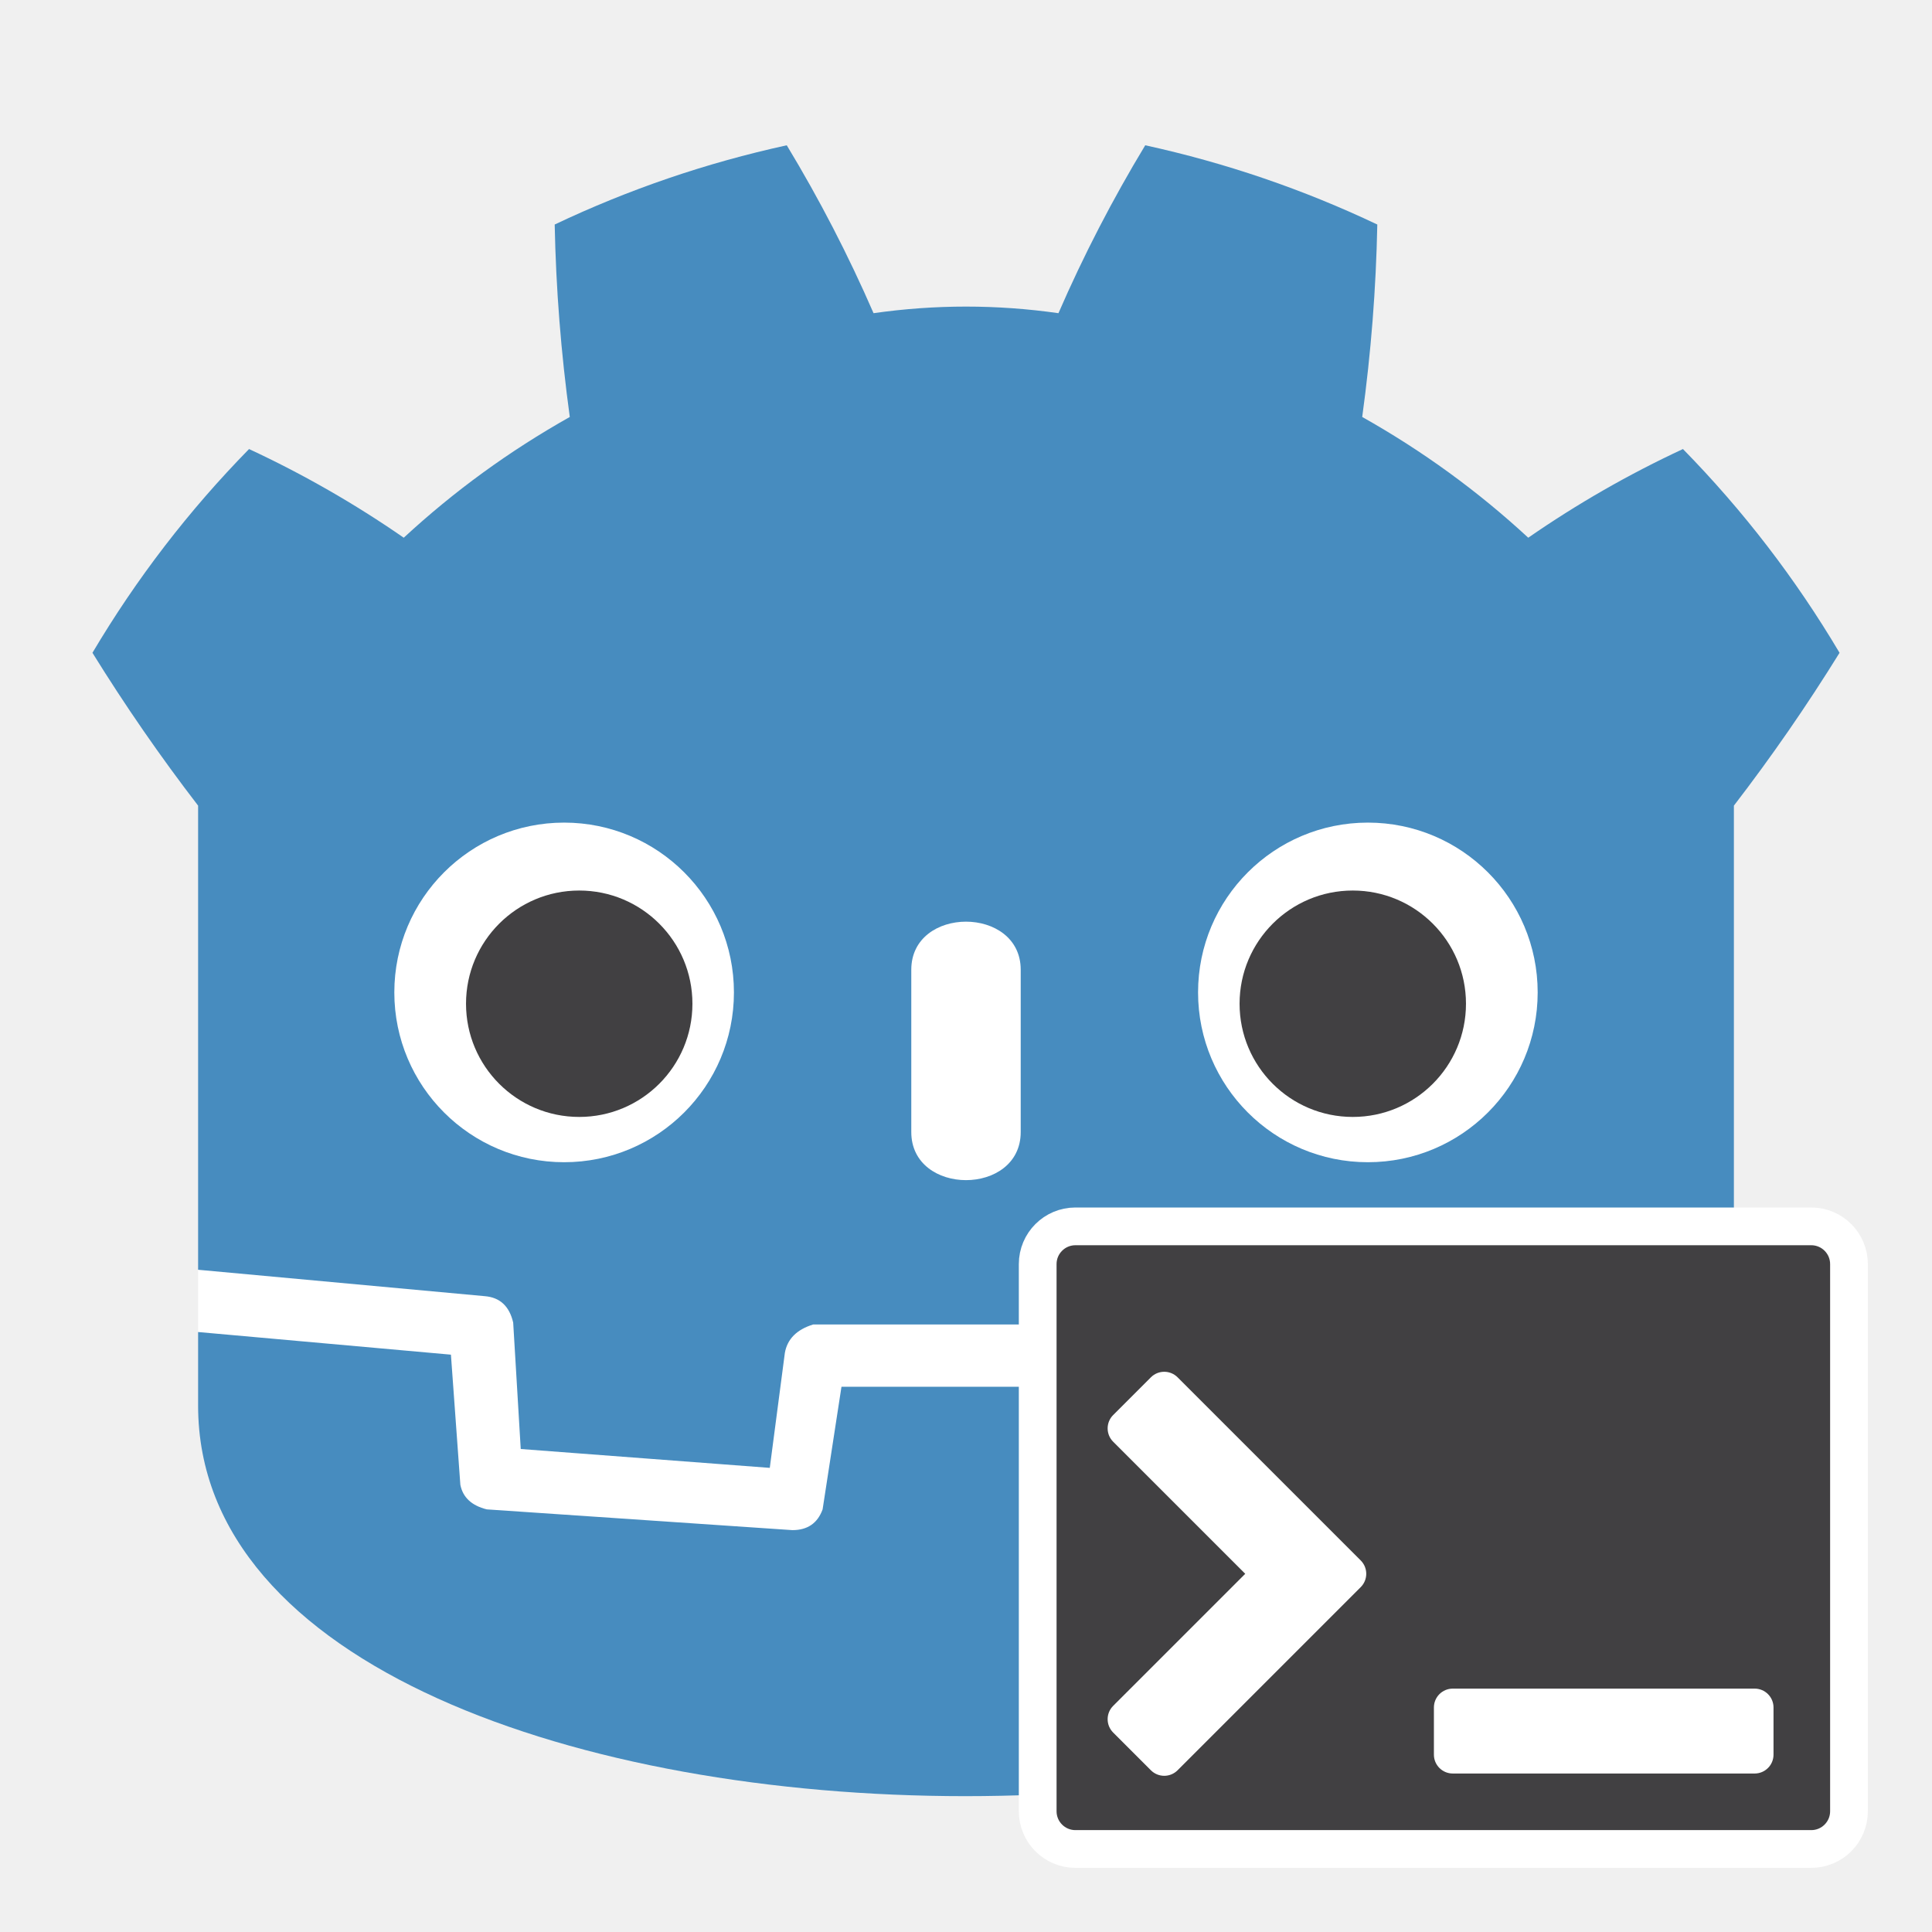
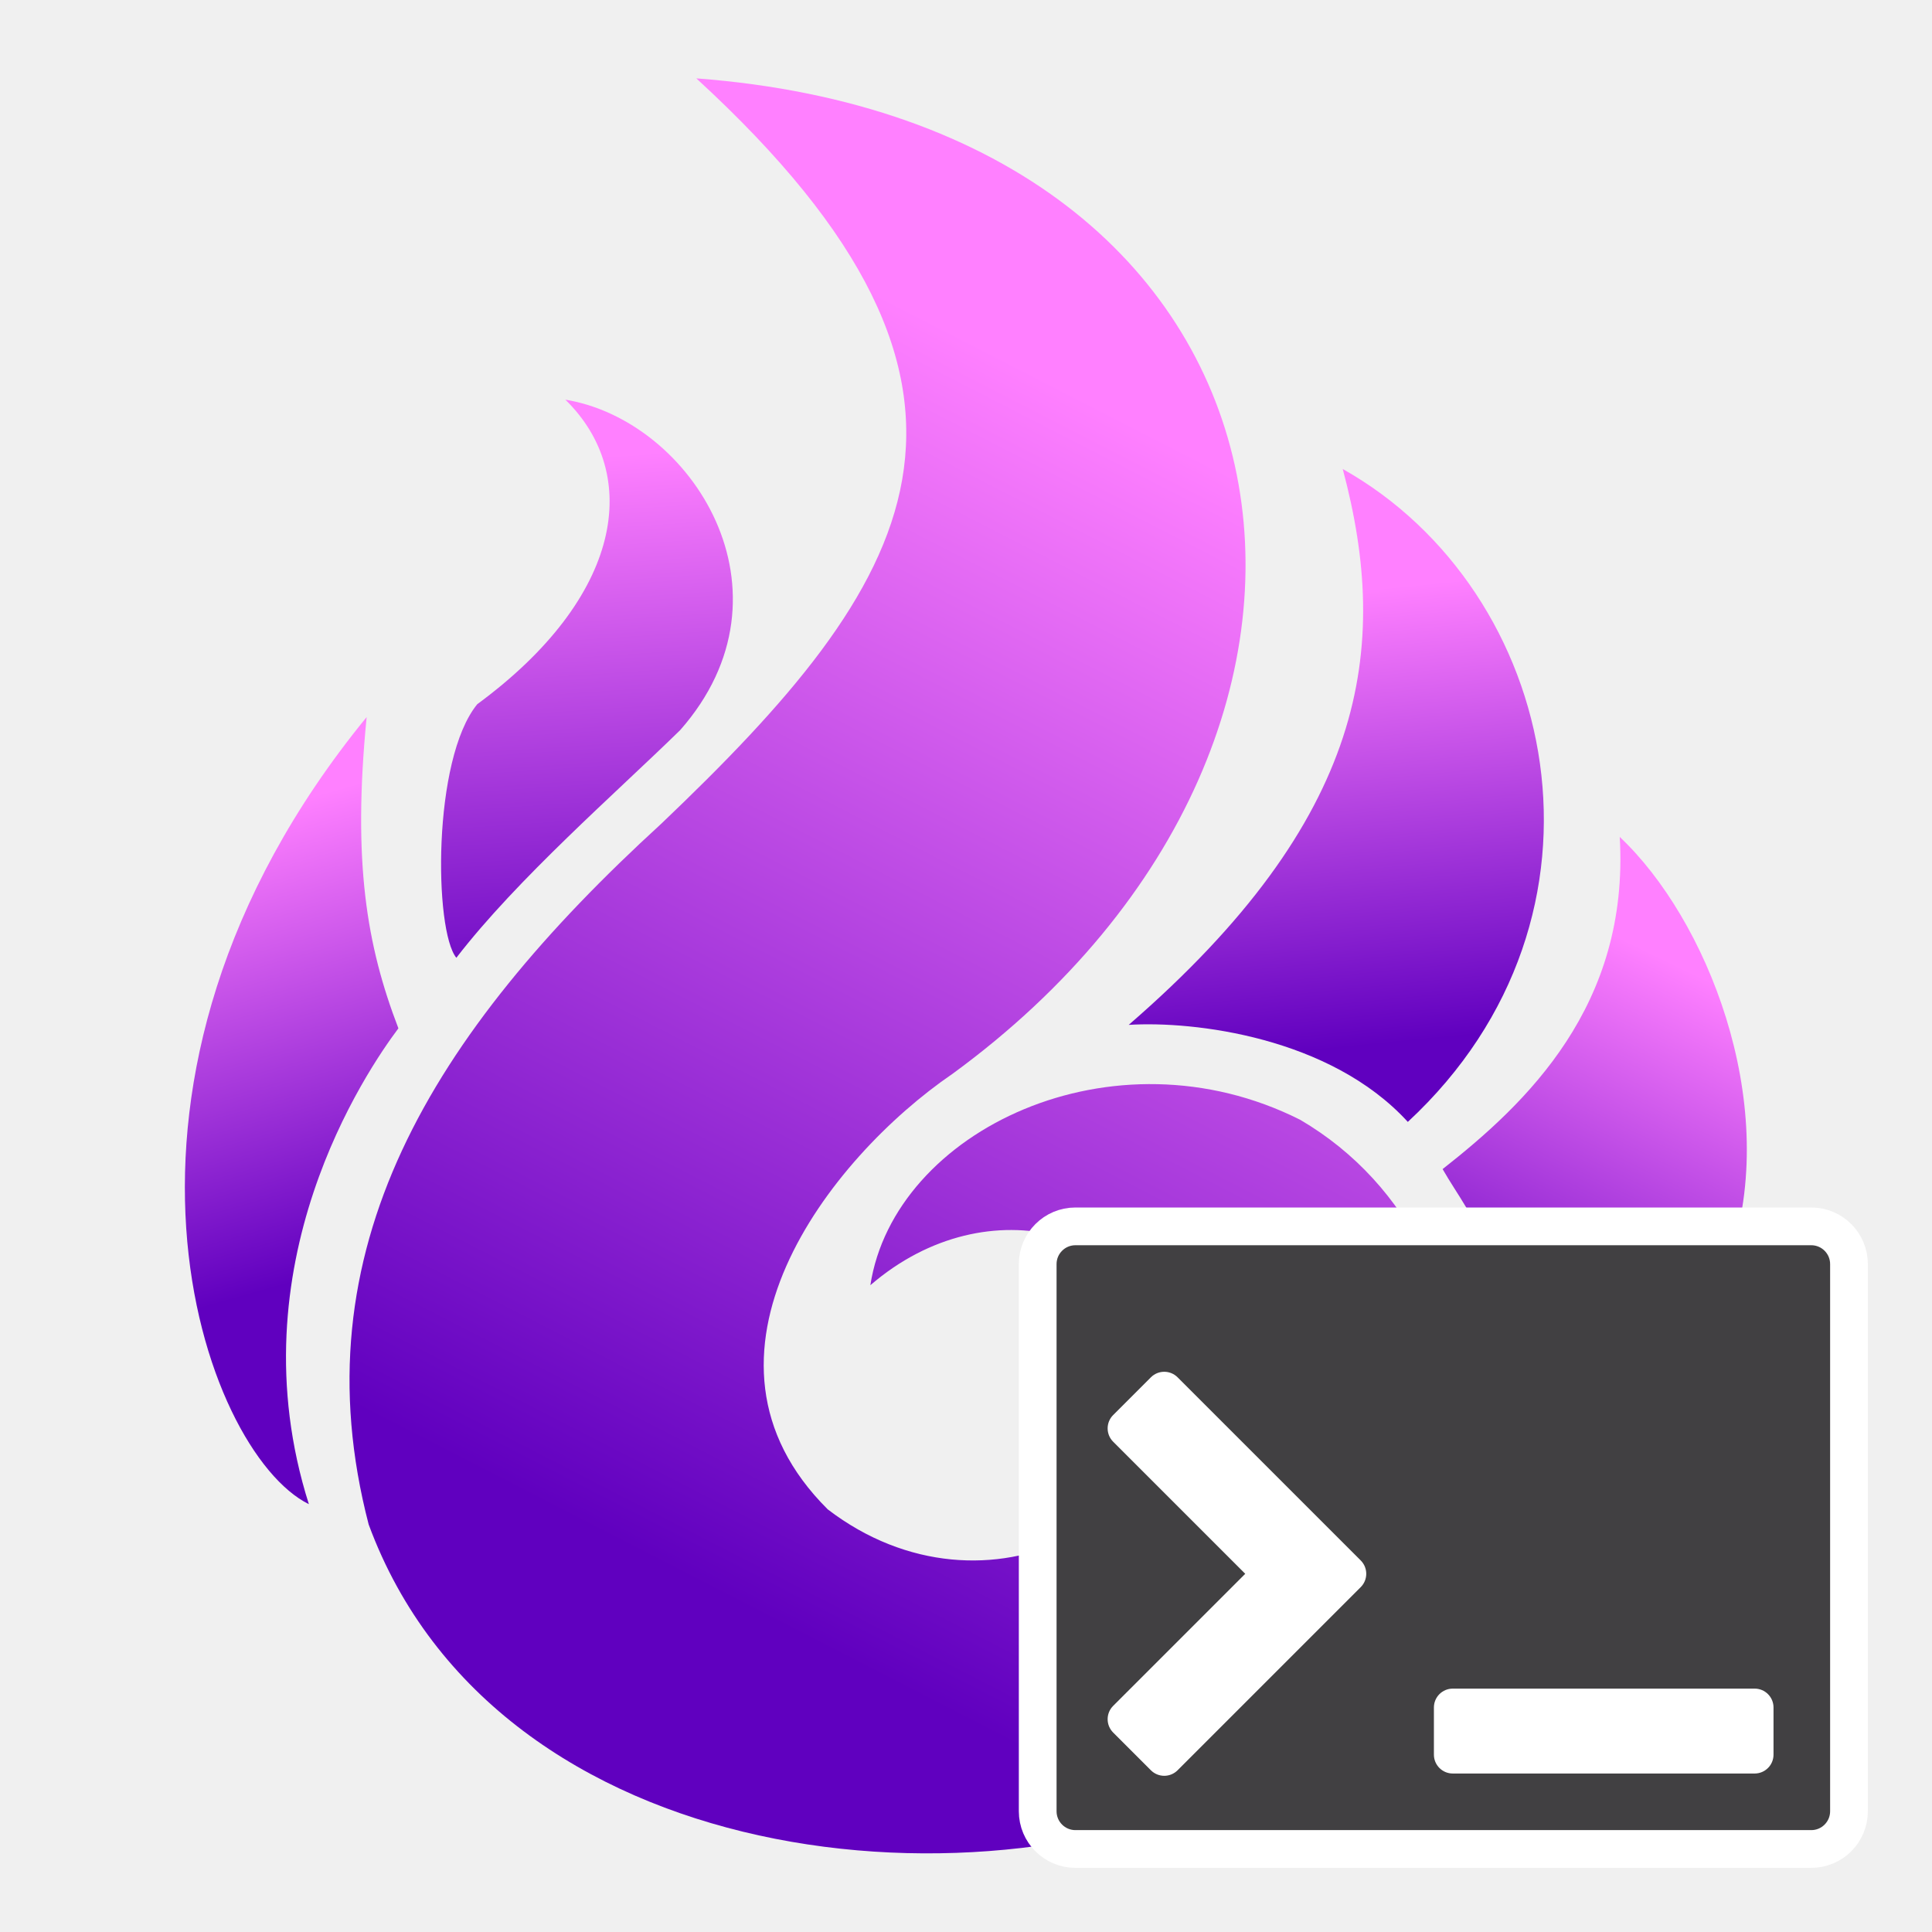
- <svg xmlns="http://www.w3.org/2000/svg" width="1024" height="1024">
-   <g fill="#fff">
-     <path d="M105 673v33q407 354 814 0v-33z" />
-     <path fill="#478cbf" d="m105 673 152 14q12 1 15 14l4 67 132 10 8-61q2-11 15-15h162q13 4 15 15l8 61 132-10 4-67q3-13 15-14l152-14V427q30-39 56-81-35-59-83-108-43 20-82 47-40-37-88-64 7-51 8-102-59-28-123-42-26 43-46 89-49-7-98 0-20-46-46-89-64 14-123 42 1 51 8 102-48 27-88 64-39-27-82-47-48 49-83 108 26 42 56 81zm0 33v39c0 276 813 276 814 0v-39l-134 12-5 69q-2 10-14 13l-162 11q-12 0-16-11l-10-65H446l-10 65q-4 11-16 11l-162-11q-12-3-14-13l-5-69z" />
-     <path d="M483 600c0 34 58 34 58 0v-86c0-34-58-34-58 0z" />
-     <circle cx="725" cy="526" r="90" />
-     <circle cx="299" cy="526" r="90" />
-   </g>
-   <g fill="#414042">
-     <circle cx="307" cy="532" r="60" />
-     <circle cx="717" cy="532" r="60" />
+ <svg xmlns="http://www.w3.org/2000/svg" xmlns:xlink="http://www.w3.org/1999/xlink" width="1024" height="1024">
+   <defs>
+     <linearGradient xlink:href="#a" id="b" x1="345.488" x2="326.393" y1="537.545" y2="278.277" gradientTransform="translate(25.645)" gradientUnits="userSpaceOnUse" />
+     <linearGradient id="a">
+       <stop offset="0" stop-color="#6000bf" />
+       <stop offset="1" stop-color="#ff80ff" />
+     </linearGradient>
+     <linearGradient xlink:href="#a" id="c" x1="628.385" x2="605.516" y1="554.552" y2="345.675" gradientTransform="translate(25.645)" gradientUnits="userSpaceOnUse" />
+     <linearGradient xlink:href="#a" id="d" x1="711.173" x2="813.123" y1="702.796" y2="513.799" gradientTransform="translate(25.645)" gradientUnits="userSpaceOnUse" />
+     <linearGradient xlink:href="#a" id="e" x1="263.133" x2="199.507" y1="648.504" y2="445.445" gradientTransform="translate(25.645)" gradientUnits="userSpaceOnUse" />
+     <linearGradient xlink:href="#a" id="f" x1="760.851" x2="818.785" y1="829.706" y2="638.514" gradientTransform="translate(25.645)" gradientUnits="userSpaceOnUse" />
+     <linearGradient xlink:href="#a" id="g" x1="447.231" x2="722.686" y1="825.105" y2="341.161" gradientTransform="translate(25.645)" gradientUnits="userSpaceOnUse" />
+   </defs>
+   <g color="#000" paint-order="markers stroke fill">
+     <path fill="url(#b)" d="m 333.041,390.832 c 60.956,-49.645 68.888,-106.282 36.834,-141.001 52.955,9.639 98.778,89.197 48.017,153.006 -26.657,28.88 -68.133,68.803 -93.604,105.416 -9.271,-12.442 -10.125,-91.913 8.753,-117.421 z" style="-inkscape-stroke:none" transform="matrix(1.26737 0 0 1.14468 -169.116 -74.144)" />
+     <path fill="url(#c)" d="m 605.468,539.317 c 99.495,-95.417 109.652,-174.007 89.512,-257.379 90.54,56.344 120.323,206.655 27.218,302.306 -32.452,-39.308 -89.422,-46.801 -116.73,-44.926 z" style="-inkscape-stroke:none" transform="matrix(1.26737 0 0 1.14468 -169.116 -74.144)" />
+     <path fill="url(#d)" d="m 765.397,735.61 c 1.027,-90.005 -16.07,-105.169 -28.652,-129.511 34.981,-30.439 78.22,-75.638 74.074,-153.8 36.265,37.795 66.663,121.656 46.942,191.96 -14.859,28.349 -56.524,68.798 -92.364,91.35 z" style="-inkscape-stroke:none" transform="matrix(1.26737 0 0 1.14468 -169.116 -74.144)" />
+     <path fill="url(#e)" d="m 286.772,396.801 c -5.933,67.162 -0.014,105.765 13.279,144.12 C 286.963,560.259 230.933,650.697 262.607,761.242 218.558,737.233 161.826,566.002 286.772,396.801 Z" style="-inkscape-stroke:none" transform="matrix(1.26737 0 0 1.14468 -169.116 -74.144)" />
+     <path fill="url(#f)" d="m 726.132,846.03 c 17.736,-25.59 32.55,-56.278 36.255,-69.905 25.026,-13.294 46.489,-30.414 75.78,-60.351 6.376,19.042 -68.605,120.855 -112.035,130.255 z" style="-inkscape-stroke:none" transform="matrix(1.26737 0 0 1.14468 -169.116 -74.144)" />
+     <path fill="url(#g)" d="m 287.624,770.662 c -29.781,-126.684 26.211,-227.139 122.275,-324.391 105.332,-111.102 158.665,-199.02 14.749,-345.209 261.967,21.801 302.853,302.608 107.166,460.898 -51.666,39.082 -116.359,131.072 -52.202,201.699 66.221,56.081 152.881,4.625 143.984,-72.616 C 613.313,635.784 547.105,612.403 497.426,659.869 507.381,588.255 598.947,539.692 677.165,583.255 770.053,643.46 769.049,809.072 659.32,888.466 545.235,954.136 341.346,931.823 287.624,770.662 Z" style="-inkscape-stroke:none" transform="matrix(1.26737 0 0 1.14468 -169.116 -74.144)" />
  </g>
  <rect width="430" height="330" x="550" y="650" fill="#414042" stroke="#fff" stroke-width="20" rx="20" />
  <path fill="#fff" d="M590 750a10 10 0 0 0 0 14.142l70 70-70 70a10 10 0 0 0 0 14.142l20 20a10 10 0 0 0 14.142 0l97.071-97.071a10 10 0 0 0 0-14.142L624.142 730A10 10 0 0 0 610 730zm180 145a10 10 0 0 0-10 10v25a10 10 0 0 0 10 10h160a10 10 0 0 0 10-10v-25a10 10 0 0 0-10-10z" />
</svg>
